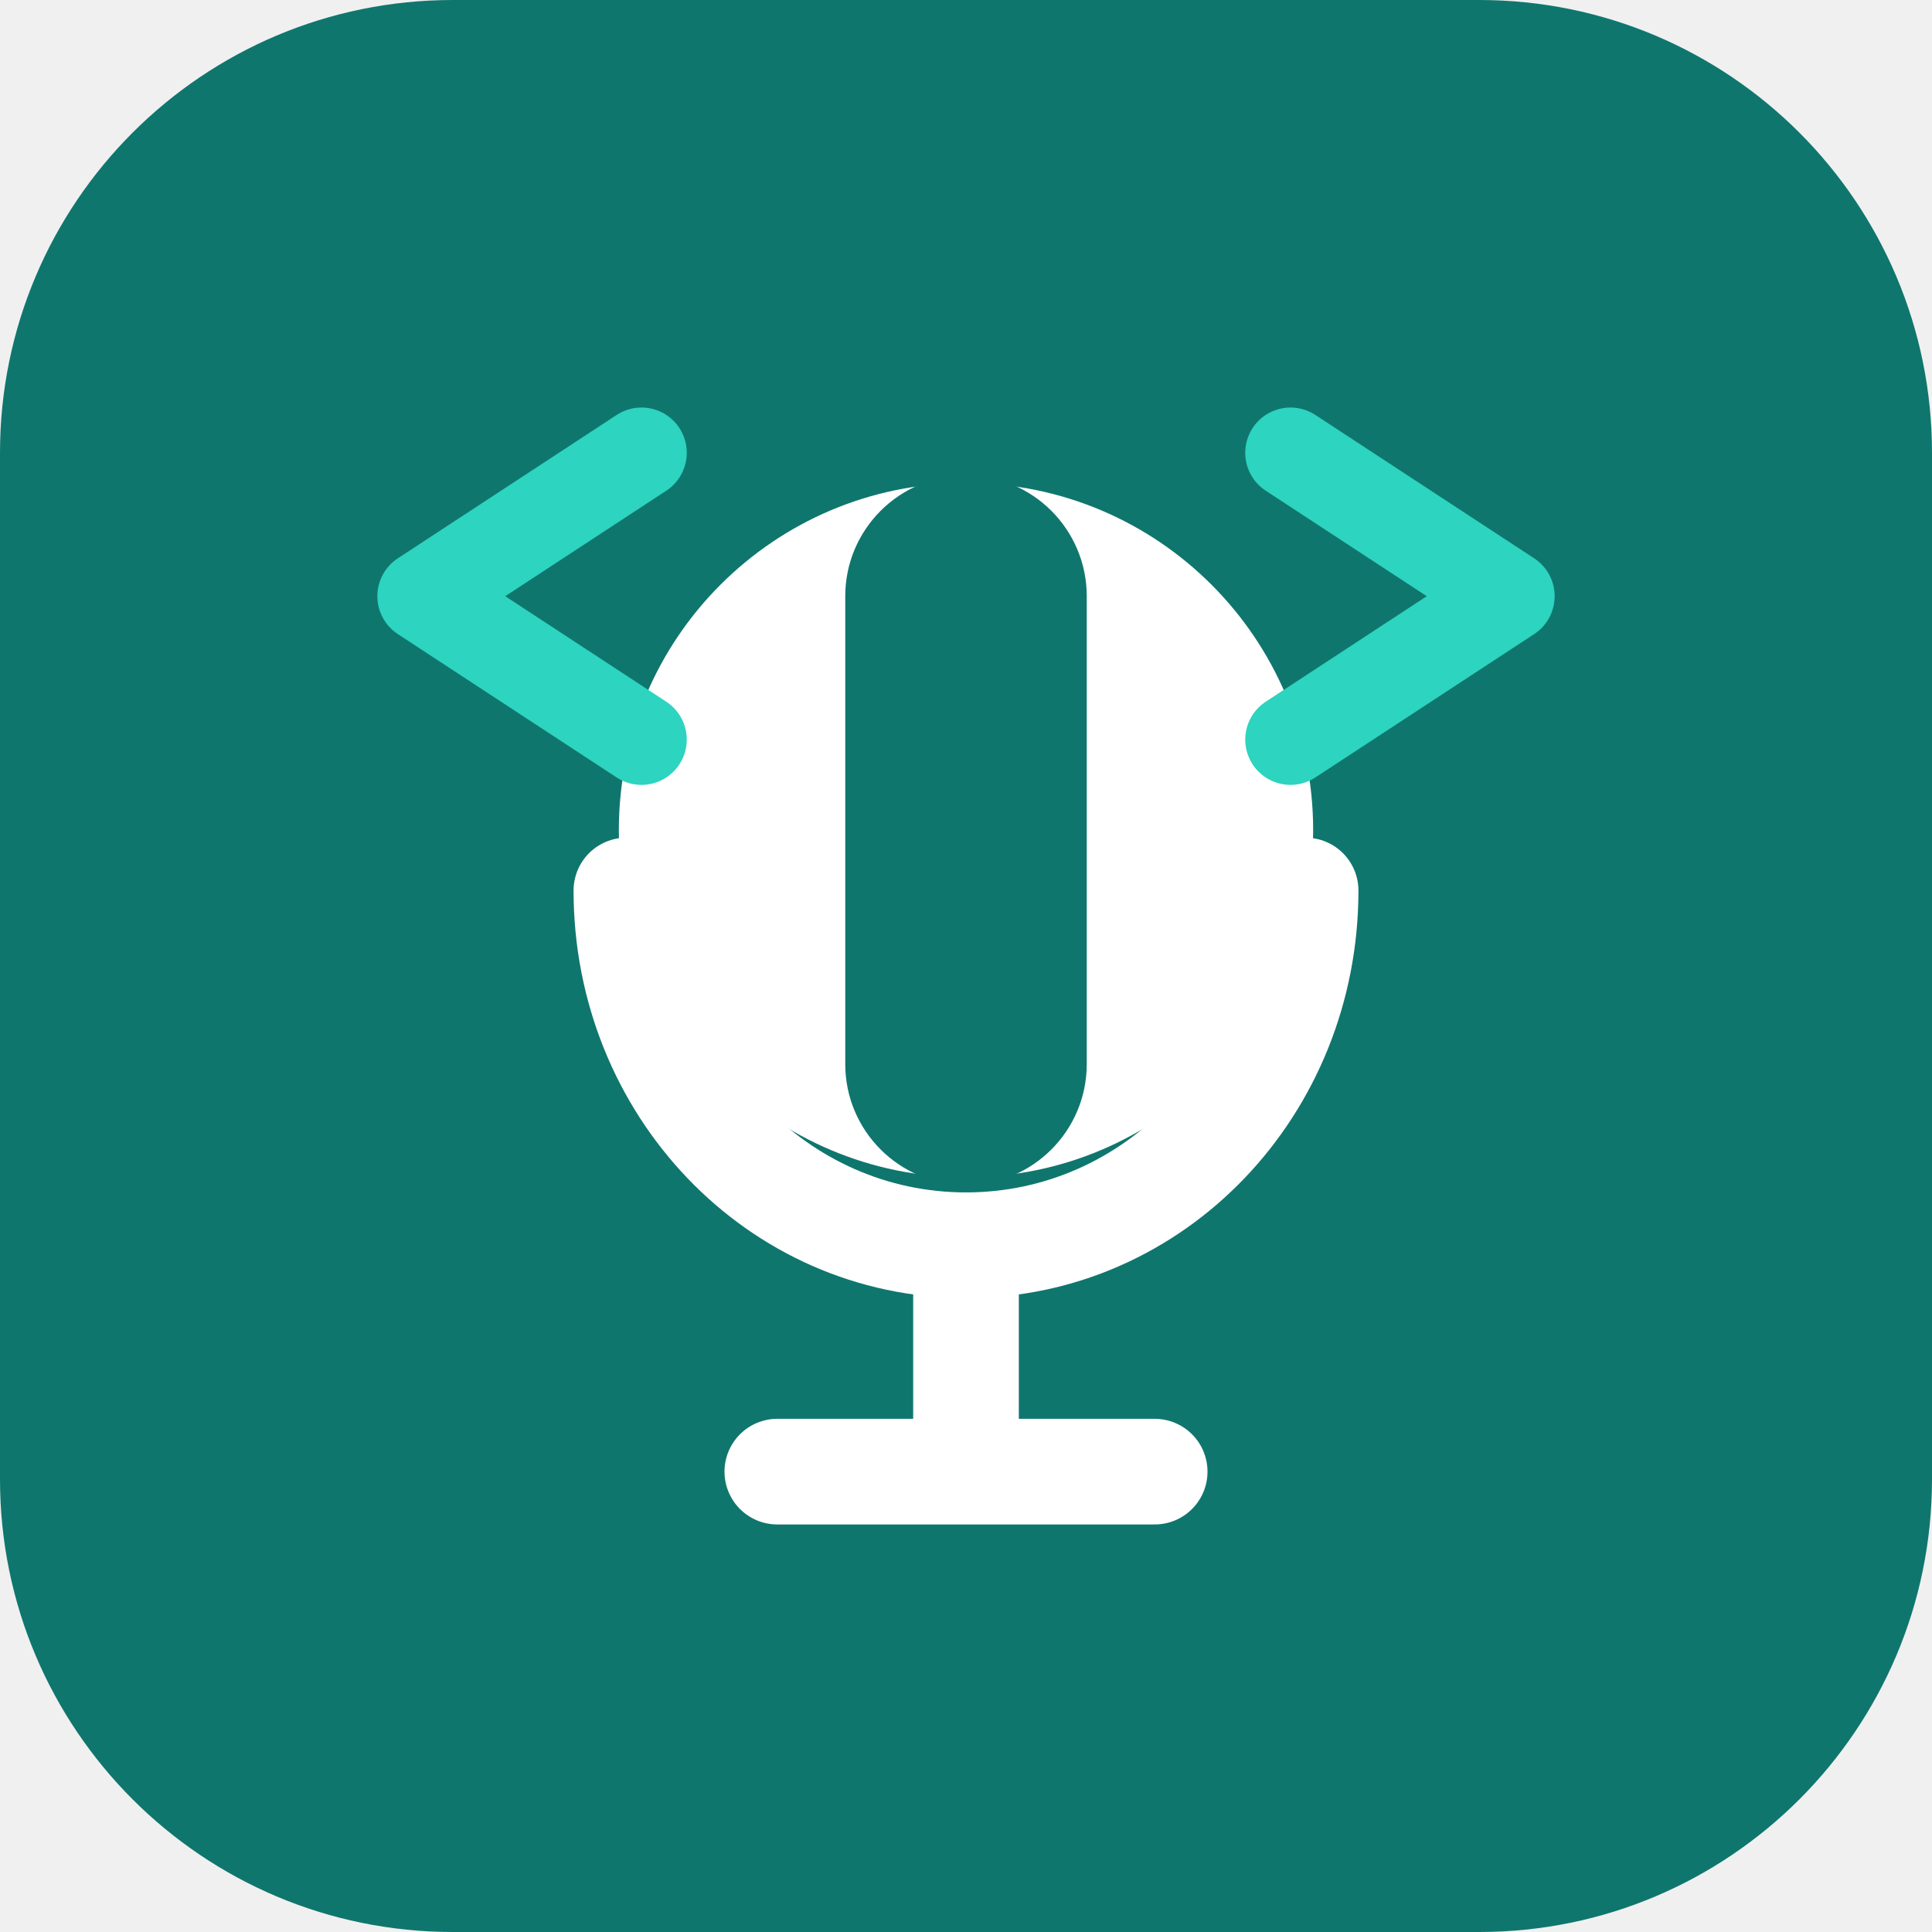
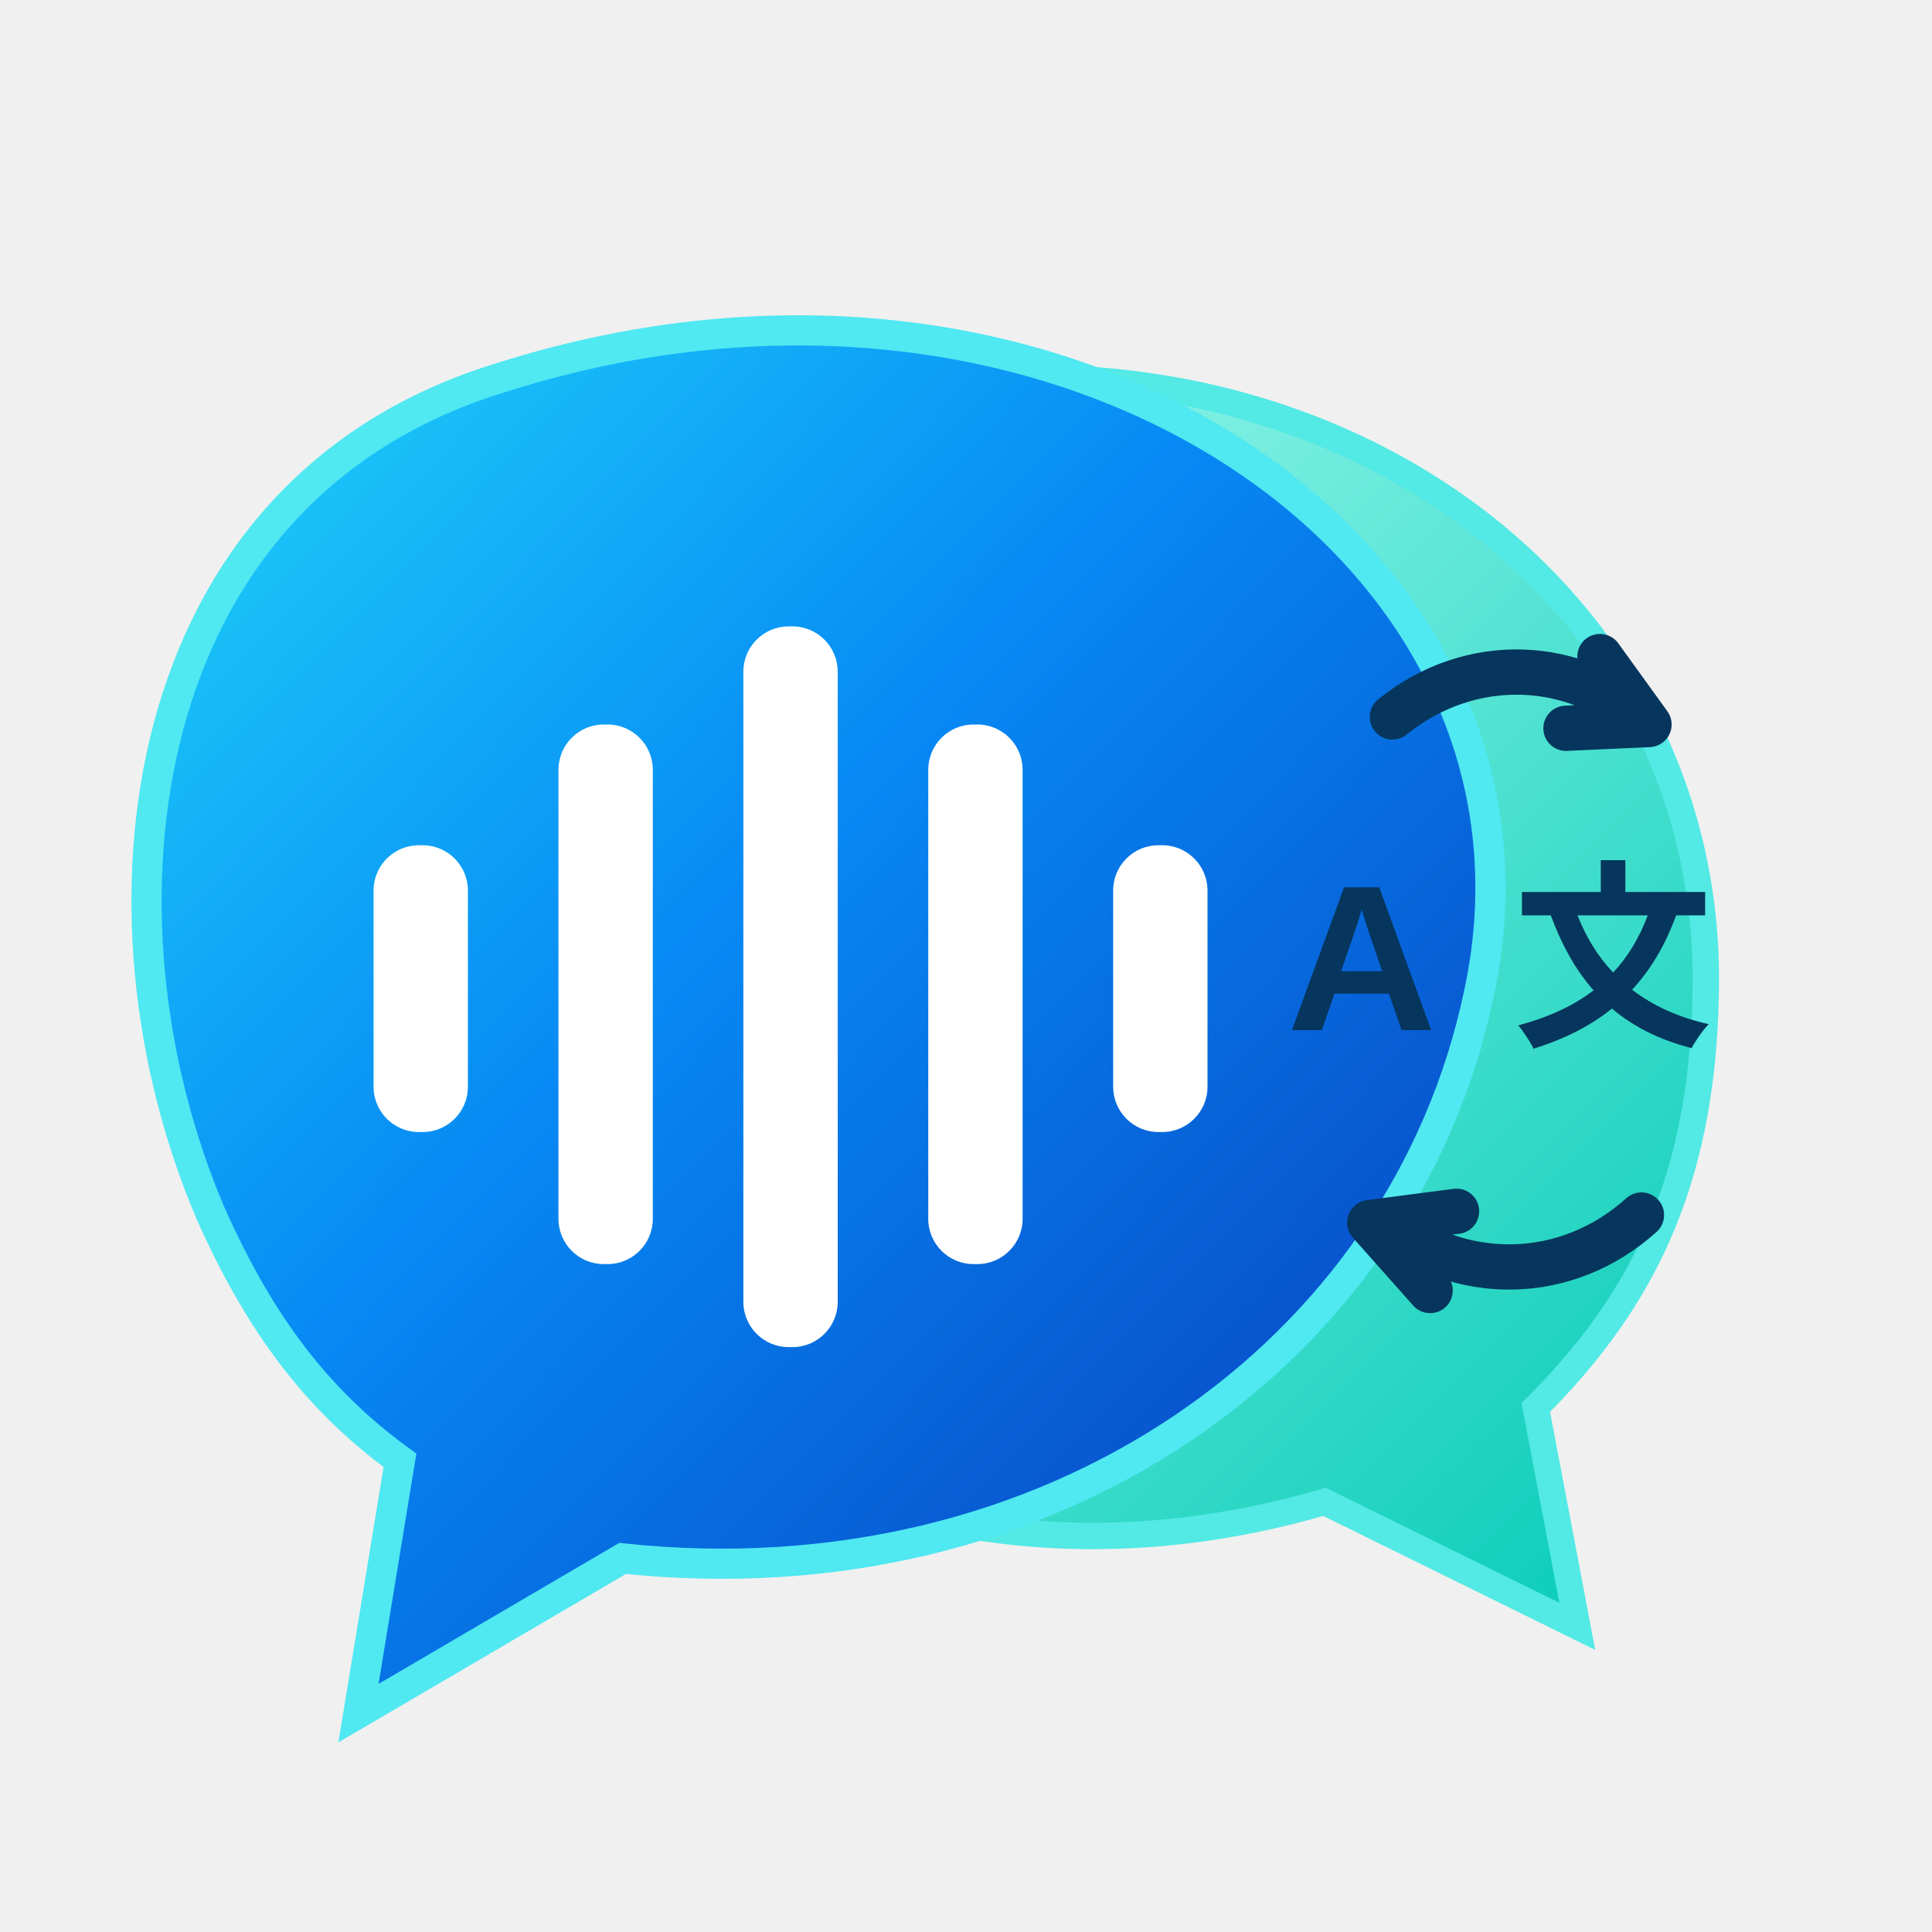
<svg xmlns="http://www.w3.org/2000/svg" viewBox="0 0 512 512">
-   <rect width="512" height="512" rx="120" fill="#0f766e" />
-   <circle cx="256" cy="220" r="92" fill="#ffffff" />
-   <rect x="224" y="126" width="64" height="188" rx="32" fill="#0f766e" />
-   <path d="M166 236c0 52 40 94 90 94s90-42 90-94" fill="none" stroke="#ffffff" stroke-width="28" stroke-linecap="round" />
-   <path d="M256 330v60M206 390h100" stroke="#ffffff" stroke-width="28" stroke-linecap="round" />
-   <path d="M342 120l58 38-58 38M170 120l-58 38 58 38" fill="none" stroke="#2dd4bf" stroke-width="24" stroke-linecap="round" stroke-linejoin="round" />
+   <defs>
+     <linearGradient id="b" x1="0" y1="0" x2="1" y2="1">
+       <stop stop-color="#20d6f9" />
+       <stop offset=".42" stop-color="#078af5" />
+       <stop offset="1" stop-color="#0837b9" />
+     </linearGradient>
+     <linearGradient id="t" x1="0" y1="0" x2="1" y2="1">
+       <stop stop-color="#b0fff5" />
+       <stop offset="1" stop-color="#04cbb6" />
+     </linearGradient>
+   </defs>
+   <path d="M228 105c120-25 227 50 224 159-1 51-18 82-45 109l11 58-67-33c-99 29-192-14-220-96-30-89 12-178 97-197Z" fill="url(#t)" stroke="#53e9e4" stroke-width="7" />
+   <path d="M133 100C34 130 22 243 56 322c13 29 28 49 50 65l-11 67 70-41c113 12 207-54 227-150 25-117-111-210-259-163Z" fill="url(#b)" stroke="#50e8f1" stroke-width="8" />
+   <g fill="#fff">
+     <rect x="99" y="224" width="25" height="76" rx="12" />
+     <rect x="148" y="192" width="25" height="143" rx="12" />
+     <rect x="197" y="166" width="25" height="191" rx="12" />
+     <rect x="246" y="192" width="25" height="143" rx="12" />
+     <rect x="295" y="224" width="25" height="76" rx="12" />
+   </g>
+   <g fill="#06365d" font-family="Arial,sans-serif" font-weight="bold">
+     <text x="341" y="273" font-size="55">A</text>
+     <text x="401" y="273" font-size="53">文</text>
+   </g>
+   <path d="M369 190c21-17 49-15 66 1m-11-17 13 18-22 1M435 322c-20 18-48 18-68 2m12 18-16-18 23-3" fill="none" stroke="#06365d" stroke-width="12" stroke-linecap="round" stroke-linejoin="round" />
</svg>
